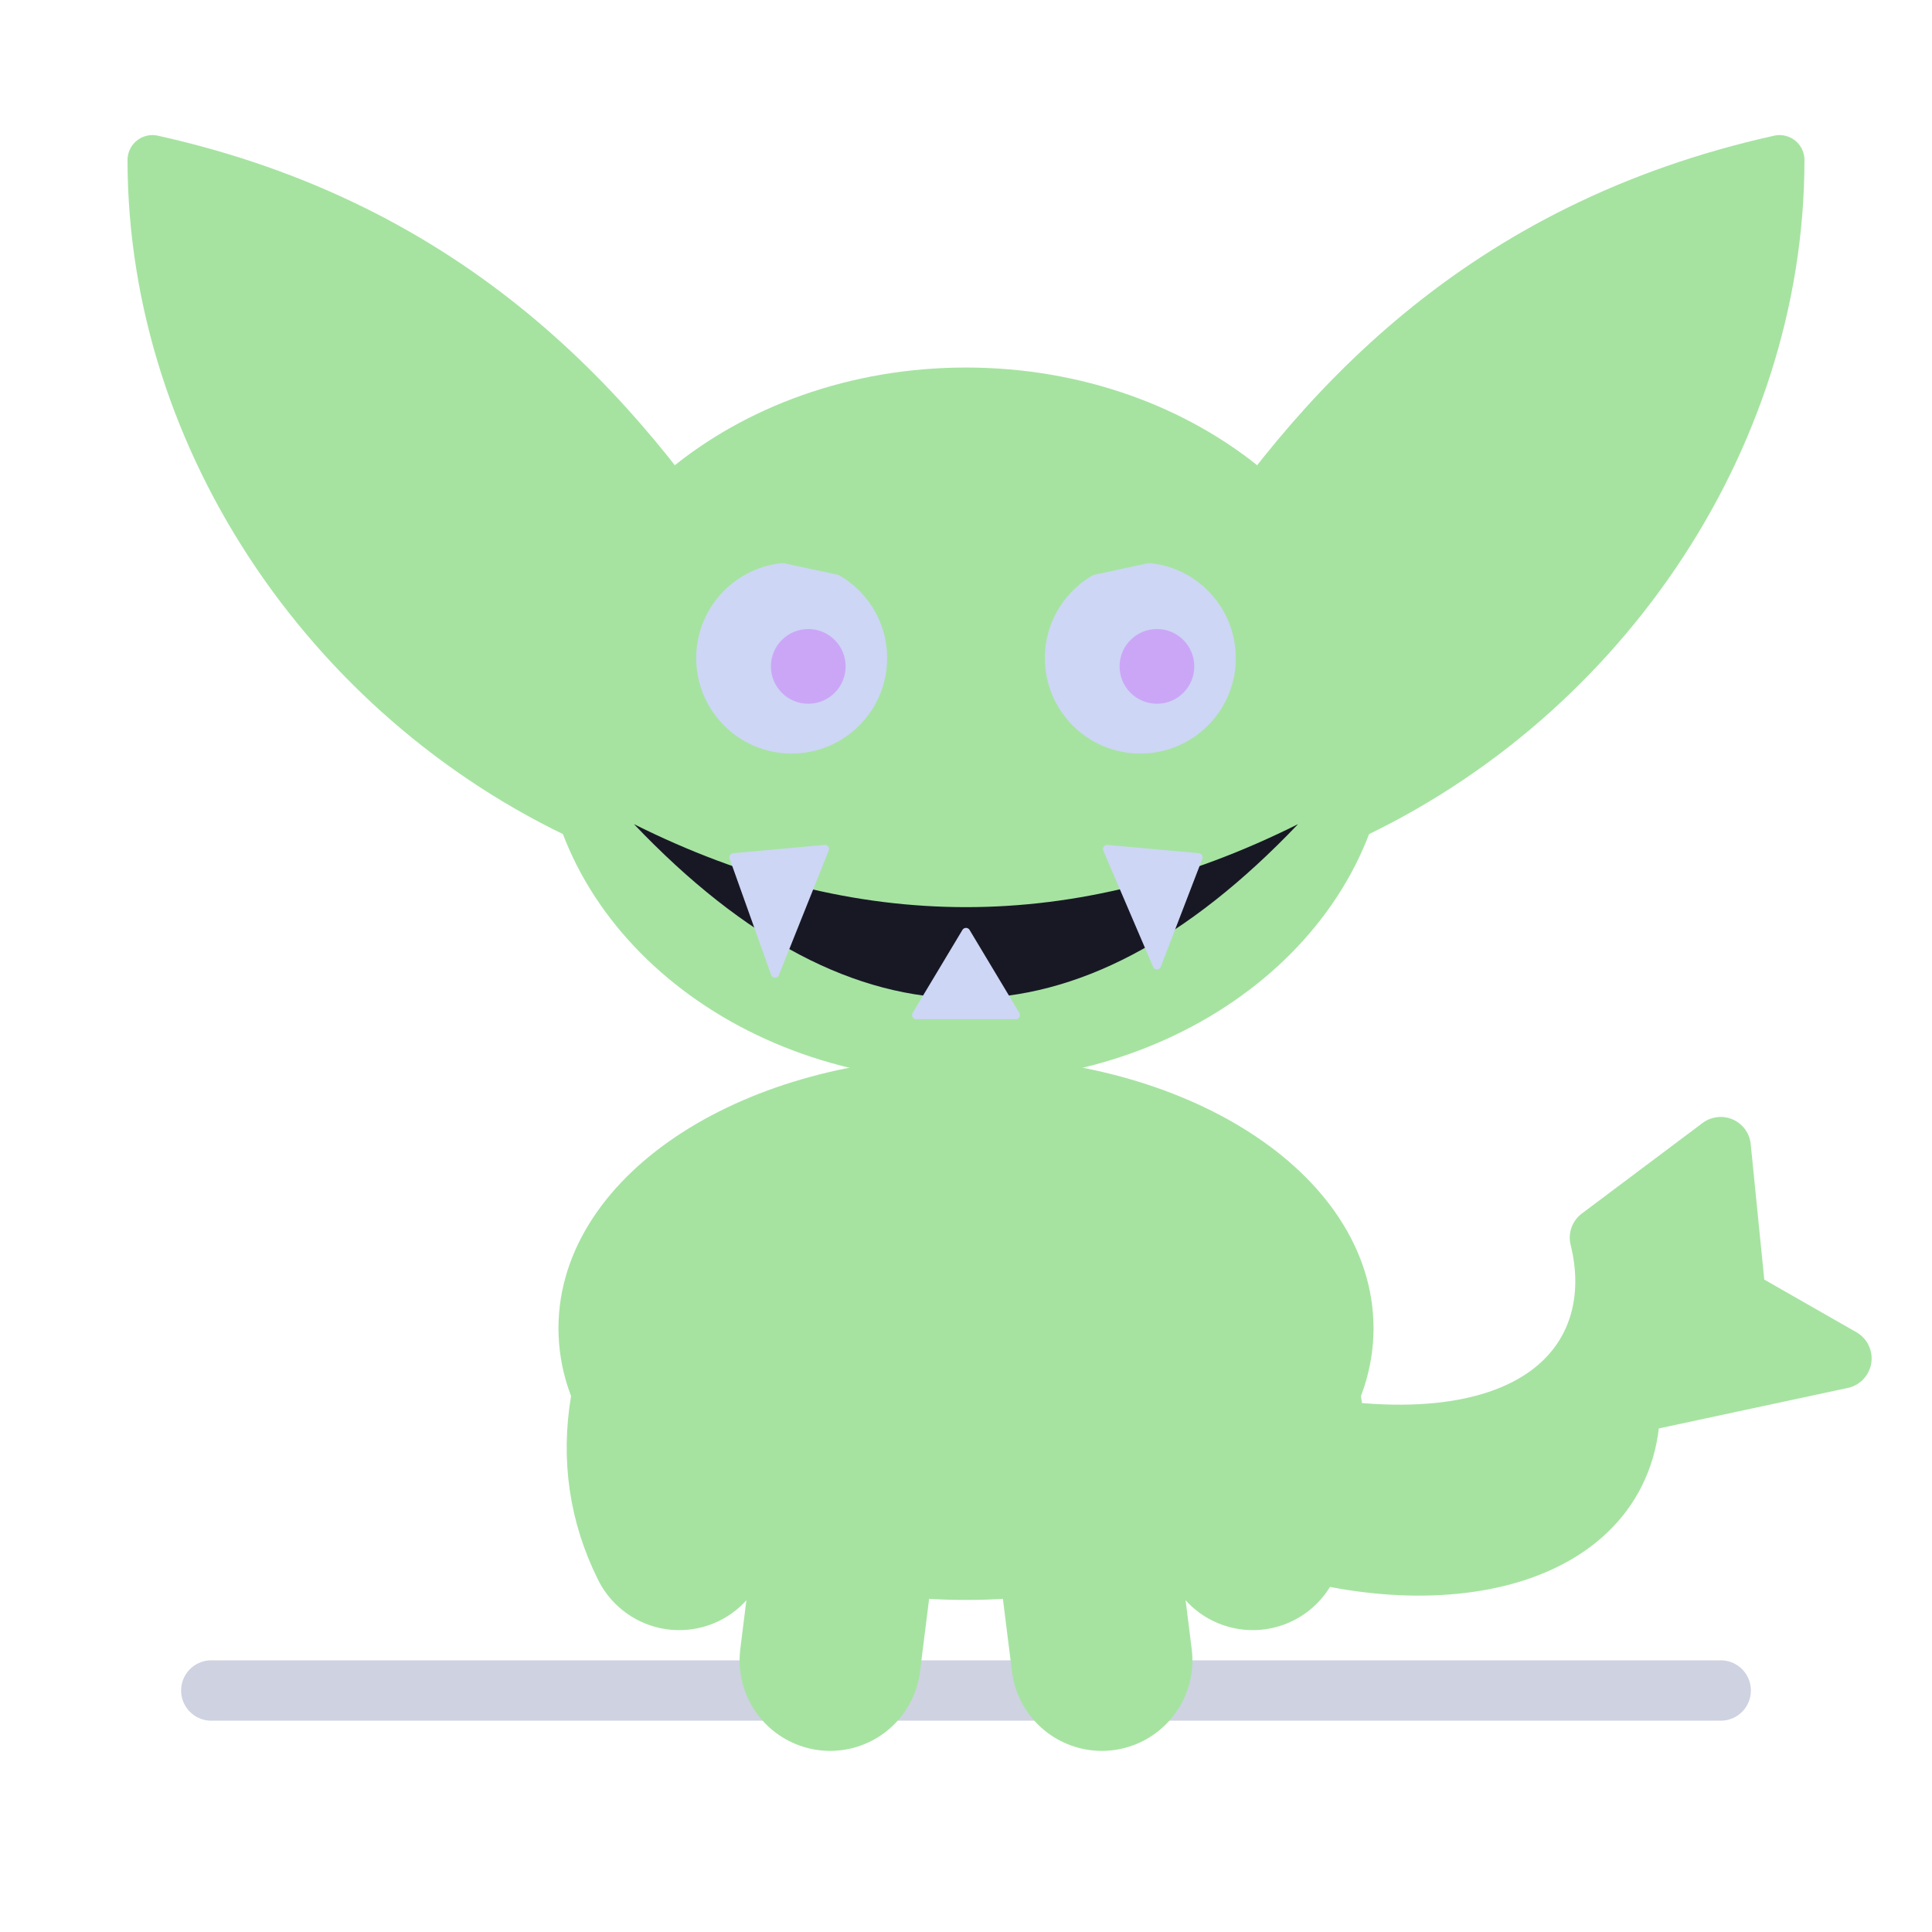
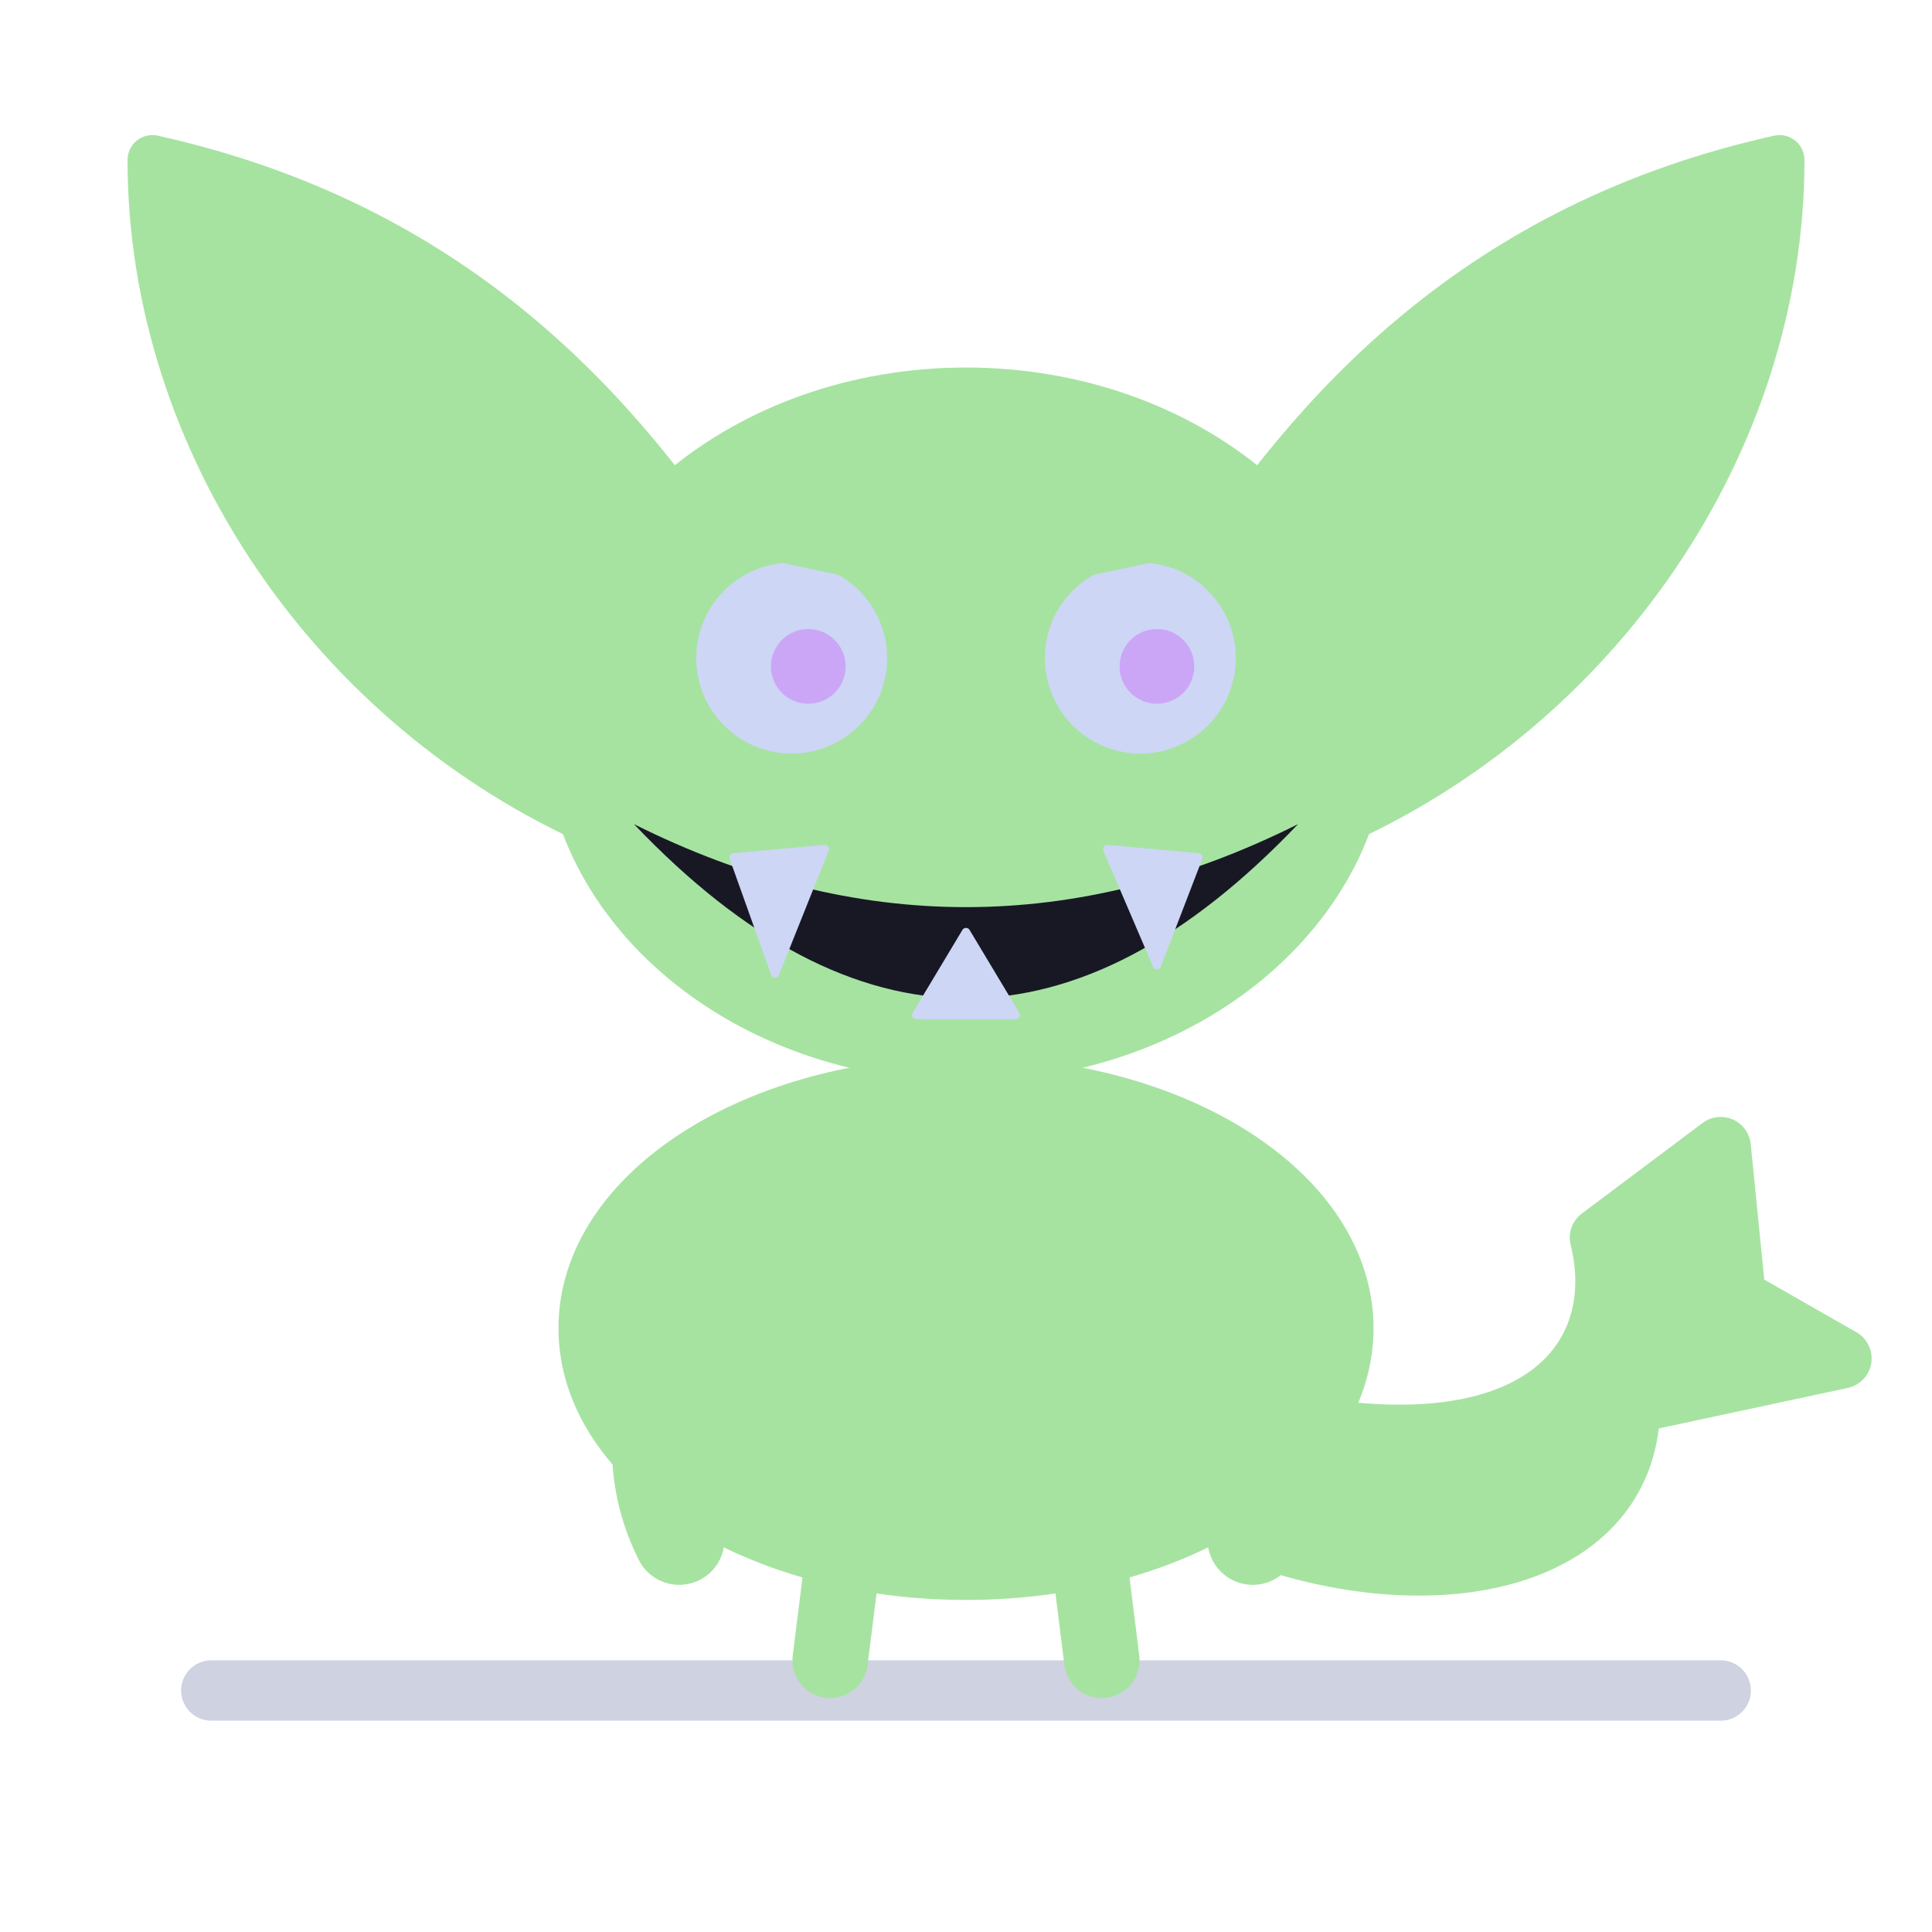
<svg xmlns="http://www.w3.org/2000/svg" viewBox="0 0 128 128" width="128" height="128" role="img" aria-labelledby="t d">
  <style>
    .skin { fill: #a6e3a1; stroke: #a6e3a1; stroke-linejoin: round; stroke-linecap: round; }
    .pale { fill: #cdd6f4; stroke: #cdd6f4; stroke-linejoin: round; stroke-linecap: round; }
    .dark { fill: #181825; }
    .node { fill: #cba6f7; }
-     .limb { fill: none; stroke: #a6e3a1; stroke-width: 12; stroke-linecap: round; }
+     .limb { fill: none; stroke: #a6e3a1; stroke-linecap: round; }
    .sub  { fill: none; stroke: #a6adc8; stroke-width: 4; stroke-linecap: round; }
    @media (prefers-color-scheme: light) {
      .skin { fill: #40a02b; stroke: #40a02b; }
      .pale { fill: #eff1f5; stroke: #eff1f5; }
      .dark { fill: #dce0e8; }
      .node { fill: #8839ef; }
      .limb { stroke: #40a02b; }
      .sub  { stroke: #7c7f93; }
    }
  </style>
  <path class="sub" d="M 14 112 H 114" opacity="0.55" />
  <path class="skin" stroke-width="4" d="M 84 94 C 102 98 108 90 106 82 L 114 76 L 115 86 L 122 90 L 108 93 C 108 103 96 106 84 102 Z" />
  <ellipse class="skin" cx="64" cy="88" rx="25" ry="16" stroke-width="4" />
  <path class="limb" stroke-width="6" d="M 48 84 Q 41 94 45 102 M 80 84 Q 87 94 83 102" />
  <path class="limb" stroke-width="5" d="M 56 102 L 55 110 M 72 102 L 73 110" />
  <g transform="translate(64 48) scale(0.55)">
    <path class="skin" stroke-width="6" d="M -28 -16 C -42 -38 -62 -60 -98 -68 C -98 -34 -76 -2 -44 12 Z" />
    <path class="skin" stroke-width="6" d="M 28 -16 C 42 -38 62 -60 98 -68 C 98 -34 76 -2 44 12 Z" />
    <ellipse class="skin" rx="48" ry="40" stroke-width="6" />
    <circle class="pale" cx="-21" cy="-8" r="11" />
    <circle class="pale" cx="21" cy="-8" r="11" />
    <circle class="node" cx="-19" cy="-7" r="4.5" />
    <circle class="node" cx="23" cy="-7" r="4.5" />
    <path class="skin" stroke-width="5" style="fill:none" d="M -36 -25 L -8 -19 M 36 -25 L 8 -19" />
    <path class="dark" d="M -40 12 Q 0 54 40 12 Q 0 32 -40 12 Z" />
    <path class="pale" d="M -28 16 L -17 15 L -23 30 Z" />
    <path class="pale" d="M 17 15 L 28 16 L 23 29 Z" />
    <path class="pale" d="M -6 35 L 6 35 L 0 25 Z" />
  </g>
</svg>
